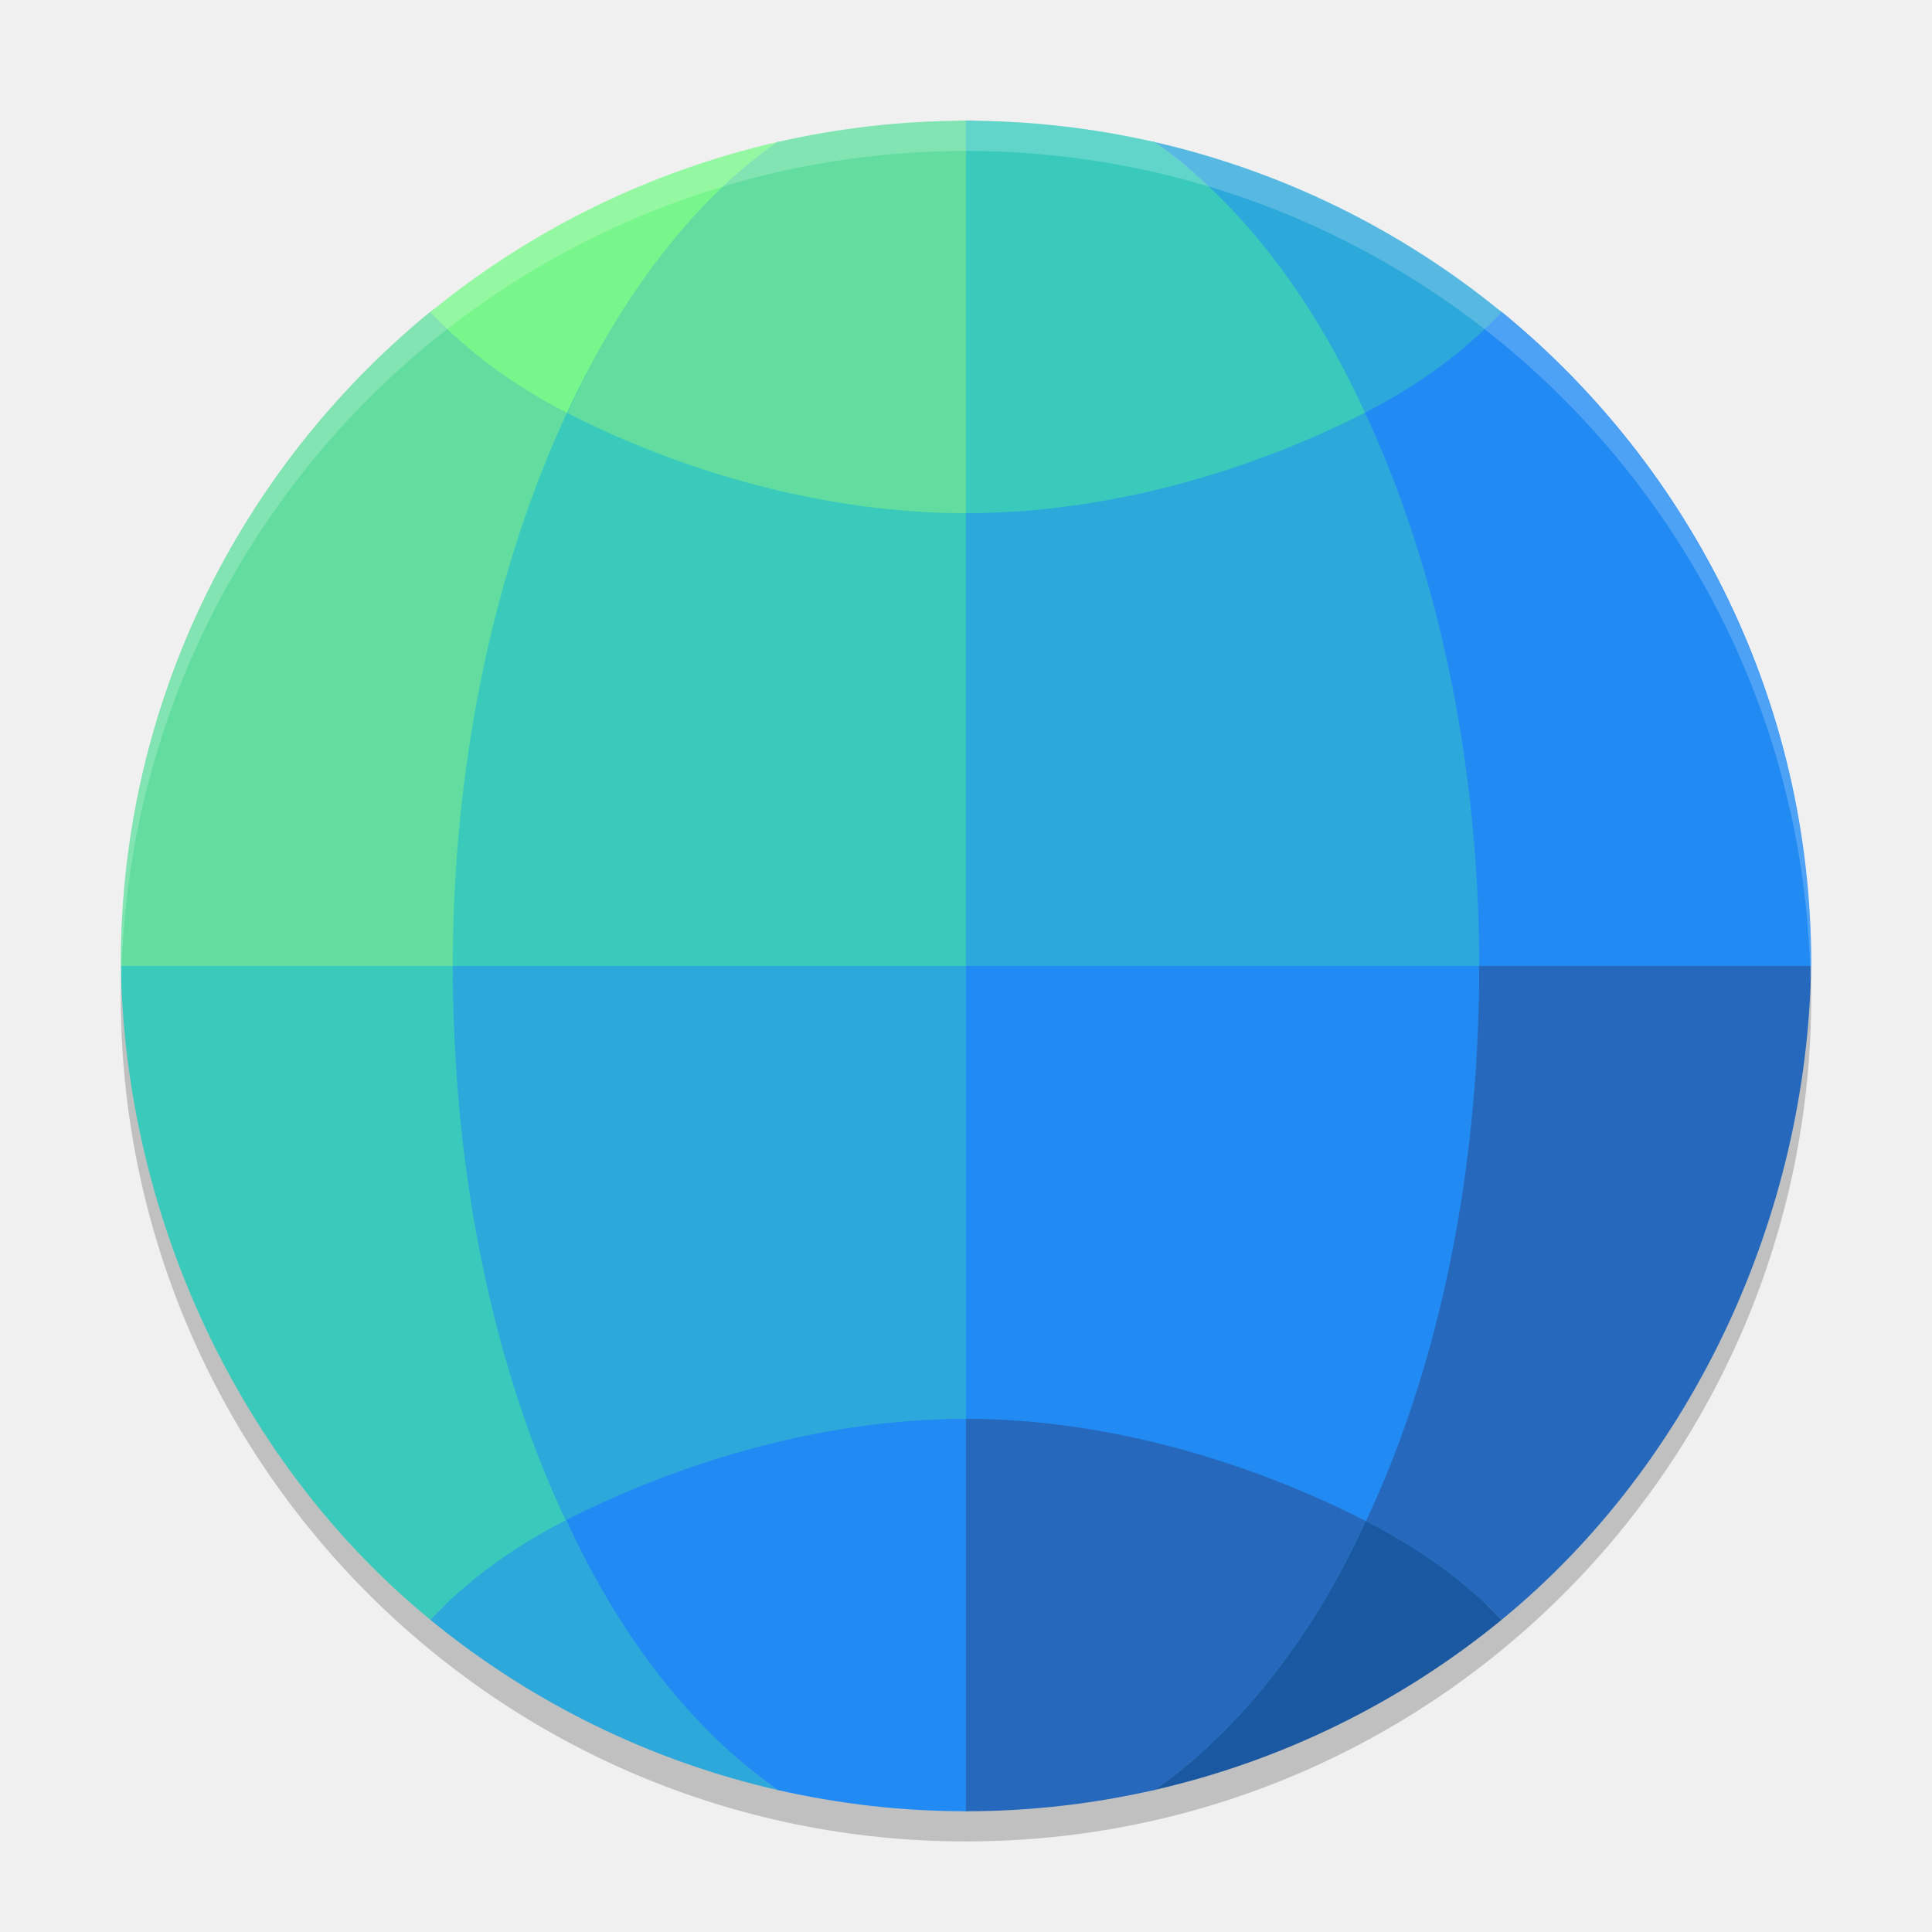
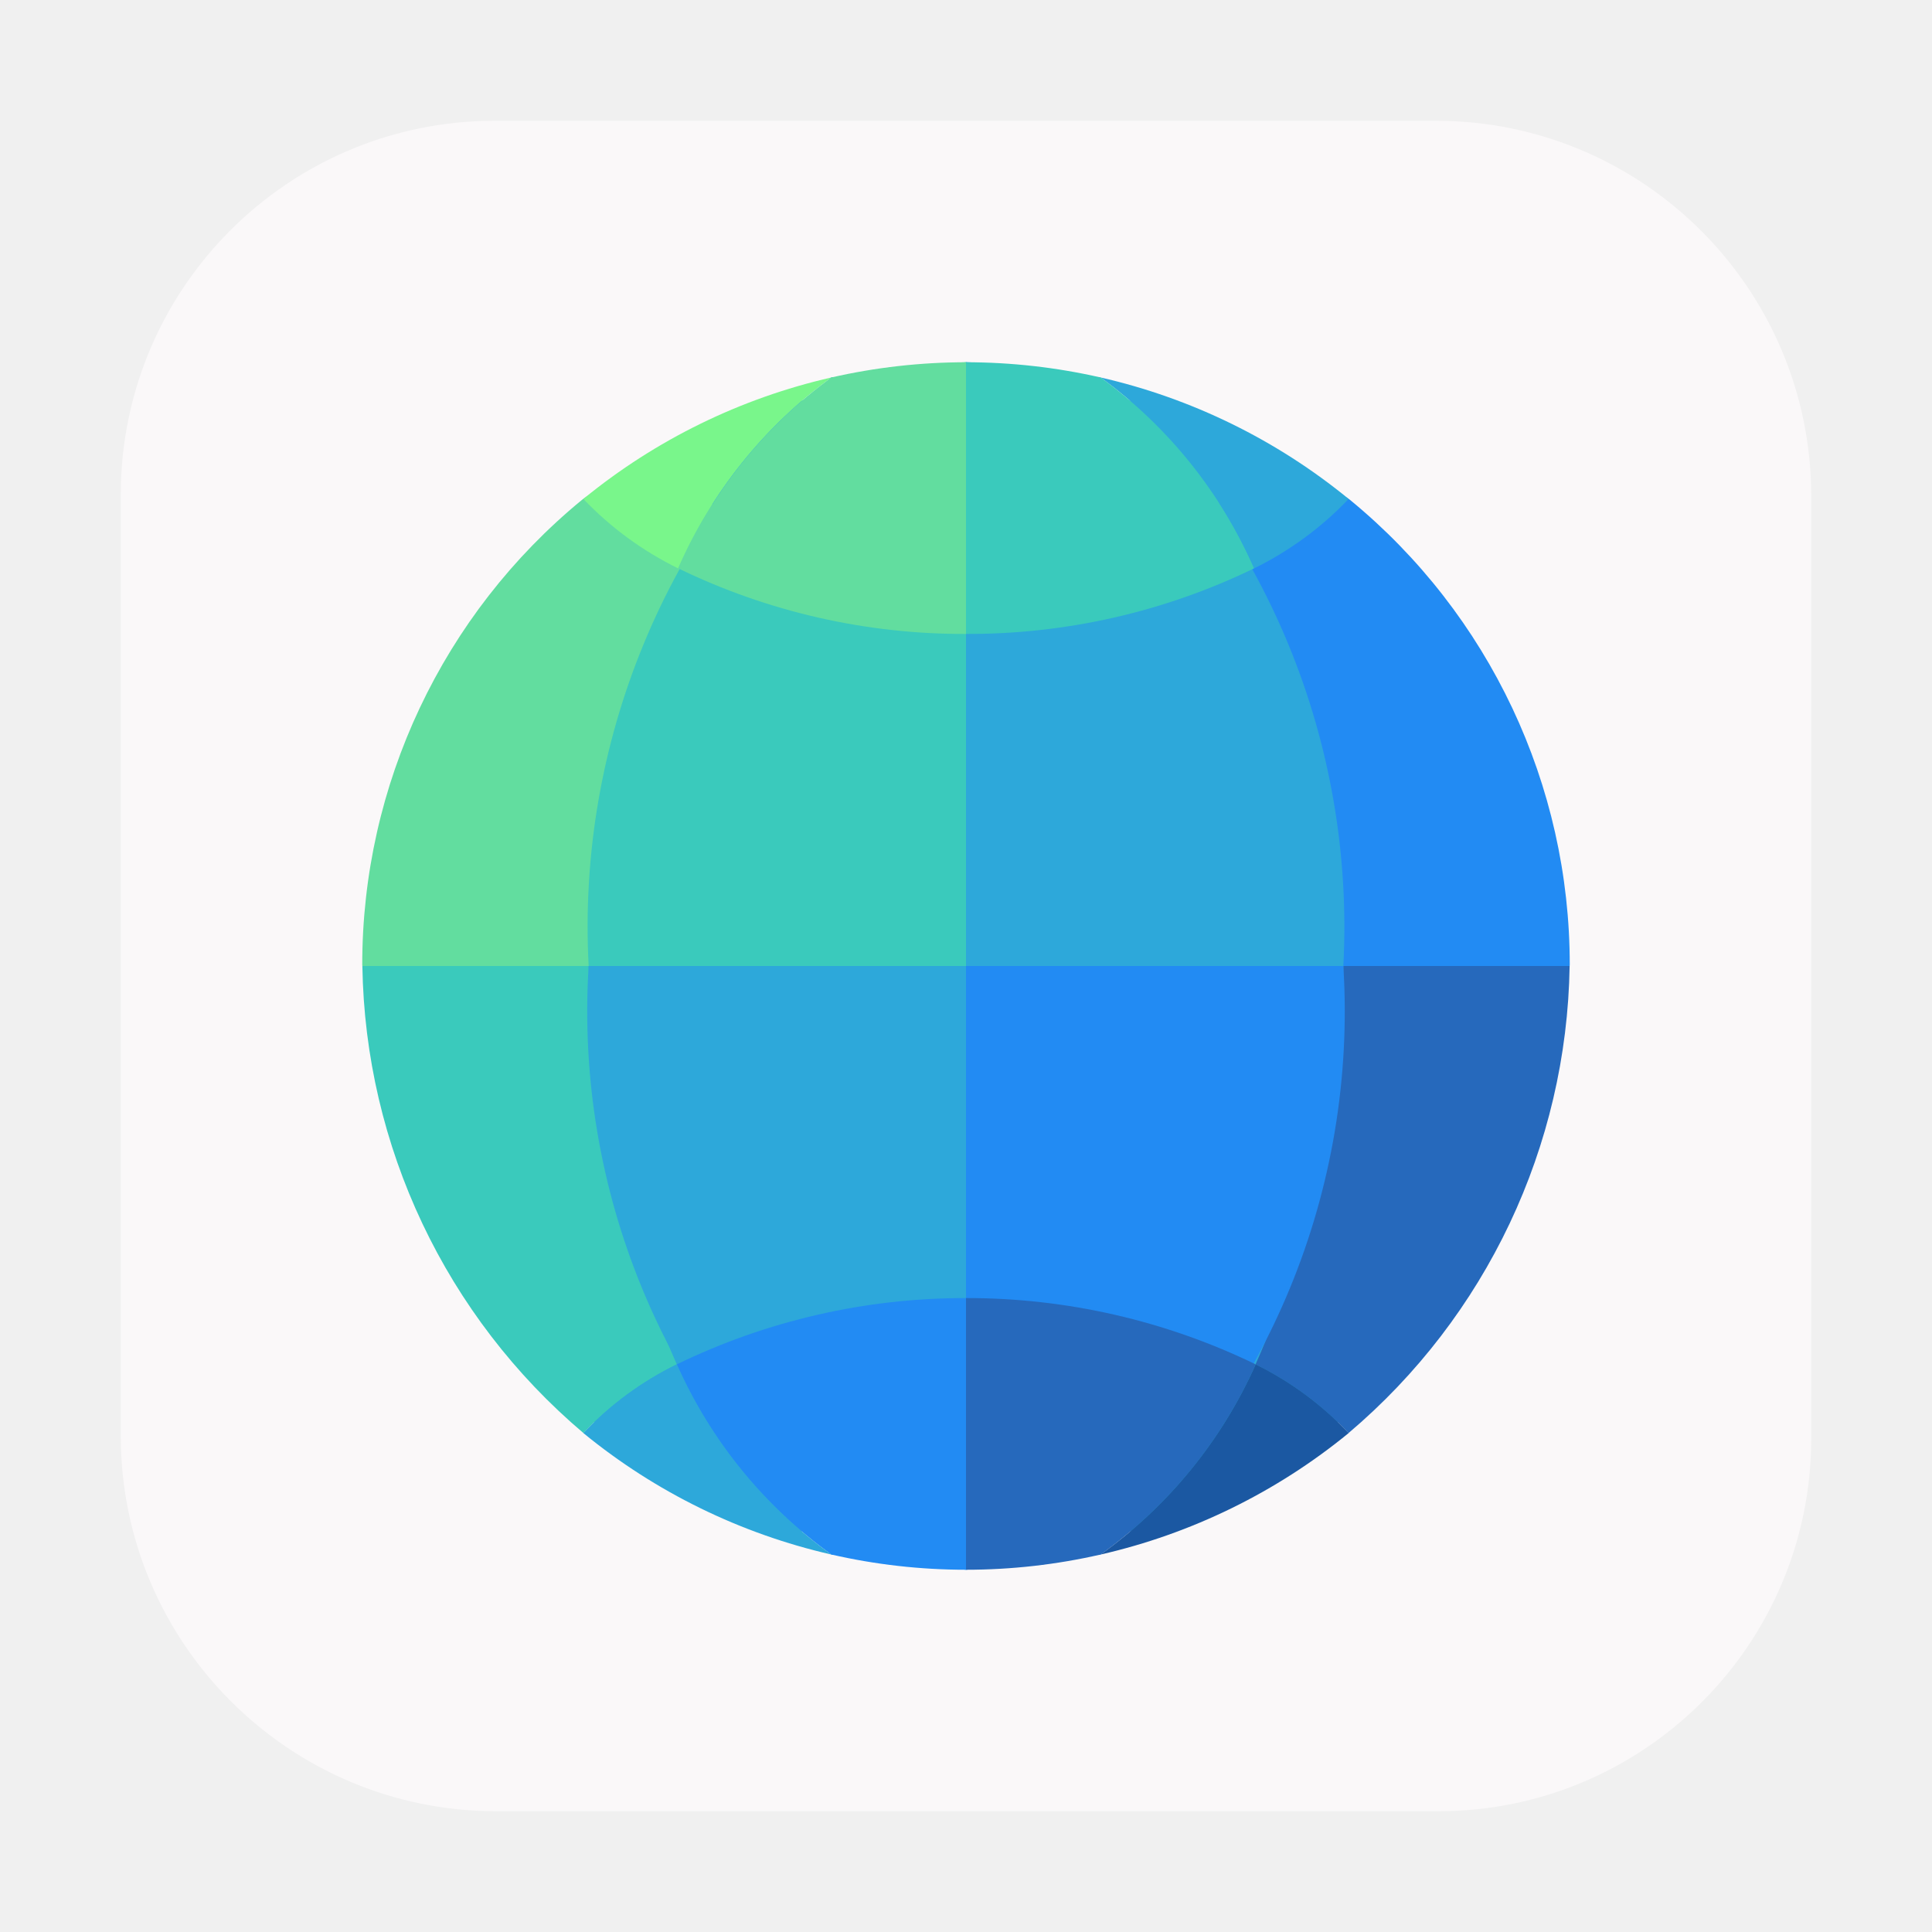
- <svg xmlns="http://www.w3.org/2000/svg" width="64" height="64" version="1.1">
-   <circle style="opacity:0.2" cx="32" cy="33" r="28" />
-   <circle style="fill:#2da8da" cx="32" cy="32" r="27.3" />
-   <path style="fill:#2669bc" d="M 48.999,32 C 48.941,38.493 47.554,45.305 45.24,50.384 47.082,51.325 48.538,52.389 49.742,53.658 56.108,48.445 59.858,40.227 59.996,32 Z" />
-   <path style="fill:#228bf3" d="M 32,32 V 60 C 32.988,60 34.062,55.993 35.043,55.888 36.148,55.771 37.157,59.543 38.242,59.295 44.529,54.892 49.001,44.6 48.999,32 Z" />
-   <path style="fill:#2669bc" d="M 32,47 V 60 C 34.1,60 36.195,59.763 38.242,59.295 40.949,57.401 43.427,54.372 45.24,50.384 41.553,48.499 36.802,47 32,47 Z" />
-   <path style="fill:#1b58a2" d="M 45.242,50.384 C 43.427,54.372 40.949,57.399 38.243,59.295 42.46,58.33 46.397,56.4 49.744,53.658 48.539,52.389 47.082,51.325 45.242,50.384 Z" />
-   <path style="fill:#228bf3" d="M 32,4 C 35.998,4 34.791,9.407 38.232,10.914 40.619,11.96 47.841,8.759 49.824,10.395 56.039,15.522 60,23.277 60,31.955 60,32.11 59.998,31.845 59.996,32 H 32 Z" />
-   <path style="fill:#2da8da" d="M 38.242,4.704 C 42.46,5.67 46.397,7.598 49.744,10.34 48.539,11.611 47.058,12.728 45.218,13.669 43.401,9.68 40.947,6.599 38.242,4.704 Z" />
-   <path style="fill:#2da8da" d="M 32,4 C 32.993,4 34.951,7.656 35.937,7.761 37.037,7.879 37.162,4.458 38.242,4.704 44.618,9.17 49.001,19.98 49.001,32 49.001,32.155 49.001,31.845 48.999,32 H 32 Z" />
-   <path style="fill:#3acabc" d="M 32,4 C 34.1,4 36.195,4.237 38.242,4.704 40.947,6.599 43.403,9.68 45.218,13.669 41.529,15.555 36.802,17 32,17 Z" />
-   <path style="fill:#3acabc" d="M 15.001,32 C 15.059,38.493 16.445,45.276 18.758,50.355 16.917,51.296 15.463,52.389 14.258,53.658 7.892,48.445 4.142,40.227 4.004,32 Z" />
-   <path style="fill:#2da8da" d="M 32,32 V 60 C 31.017,60 29.331,55.378 28.355,55.275 27.246,55.157 26.847,59.544 25.758,59.295 19.471,54.892 14.999,44.6 15.001,32 Z" />
-   <path style="fill:#228bf3" d="M 32,47 V 60 C 29.9,60 27.805,59.763 25.758,59.295 23.051,57.401 20.572,54.343 18.758,50.355 22.446,48.47 27.198,47 32,47 Z" />
-   <path style="fill:#2da8da" d="M 18.757,50.355 C 20.572,54.343 23.051,57.399 25.757,59.295 21.54,58.33 17.603,56.4 14.256,53.658 15.461,52.389 16.917,51.296 18.757,50.355 Z" />
-   <path style="fill:#62dd9f" d="M 32,4 C 28.523,4 27.654,9.73 24.582,10.887 21.676,11.981 16.539,8.447 14.186,10.387 7.965,15.514 4,23.273 4,31.955 4,32.11 4.002,31.845 4.004,32 H 32 Z" />
-   <path style="fill:#79f68b" d="M 25.758,4.704 C 21.54,5.67 17.603,7.598 14.256,10.34 15.461,11.611 16.956,12.741 18.795,13.682 20.72,9.711 23.053,6.599 25.758,4.704 Z" />
-   <path style="fill:#3acabc" d="M 32,4 C 31.03,4 29.534,10.818 28.57,10.918 27.448,11.035 26.86,4.453 25.758,4.704 19.382,9.17 14.999,19.98 14.999,32 14.999,32.155 14.999,31.845 15.001,32 H 32 Z" />
-   <path style="fill:#62dd9f" d="M 32,4 C 29.9,4 27.805,4.237 25.758,4.704 23.053,6.599 20.612,9.693 18.797,13.682 22.486,15.568 27.198,17 32,17 Z" />
-   <path style="opacity:0.2;fill:#ffffff" d="M 32 4 A 28 28 0 0 0 4 32 A 28 28 0 0 0 4.018 32.492 A 28 28 0 0 1 32 5 A 28 28 0 0 1 59.975 32.492 A 28 28 0 0 0 60 32 A 28 28 0 0 0 32 4 z" />
+ <svg xmlns="http://www.w3.org/2000/svg" height="16px" width="16px" id="svg6" viewBox="0 0 16 16">
+   <defs>
+     <style>.cls-1{fill:#faf8f9;}.cls-2{fill:#2da8da;}.cls-3{fill:#2669bc;}.cls-4{fill:#228bf3;}.cls-5{fill:#1b58a2;}.cls-6{fill:#3acabc;}.cls-7{fill:#62dd9f;}.cls-8{fill:#79f68b;}</style>
+   </defs>
+   <path id="rect51" class="cls-1" d="M4.09,1h7.806A3.112,3.112,0,0,1,15,4.103V11.91A3.09,3.09,0,0,1,11.91,15H4.103A3.112,3.112,0,0,1,1,11.897V4.09A3.099,3.099,0,0,1,4.09,1Z" />
+   <circle class="cls-2" cx="8" cy="8" r="4.875" />
+   <path class="cls-3" d="M11.125,8a8.569,8.569,0,0,1-.727,3.299,2.681,2.681,0,0,1,.77.569A5.172,5.172,0,0,0,12.999,8Z" />
+   <path class="cls-4" d="M8,8v5c.176,0,.368-.716.543-.734.197-.021.378.652.571.608A6.013,6.013,0,0,0,11.125,8Z" />
+   <path class="cls-3" d="M8,10.75V13a4.995,4.995,0,0,0,1.115-.126,3.874,3.874,0,0,0,1.284-1.575A5.48,5.48,0,0,0,8,10.75Z" />
+   <path class="cls-5" d="M10.399,11.299A3.881,3.881,0,0,1,9.115,12.874a5.001,5.001,0,0,0,2.054-1.006A2.685,2.685,0,0,0,10.399,11.299Z" />
+   <path class="cls-4" d="M8,3c.714,0,.498.966,1.113,1.235.426.187,1.716-.385,2.07-.093A4.979,4.979,0,0,1,13,7.992c0,.028,0-.02-.001.008H8Z" />
+   <path class="cls-2" d="M9.115,3.126a5.004,5.004,0,0,1,2.054,1.006,2.764,2.764,0,0,1-.783.575A3.883,3.883,0,0,0,9.115,3.126Z" />
+   <path class="cls-2" d="M8,3c.177,0,.527.653.703.672.196.021.219-.59.411-.546A6.136,6.136,0,0,1,11.125,8c0,.028,0-.028,0,0H8Z" />
+   <path class="cls-6" d="M8,3a5.013,5.013,0,0,1,1.115.126,3.881,3.881,0,0,1,1.271,1.581A5.419,5.419,0,0,1,8,5.25Z" />
+   <path class="cls-6" d="M4.875,8a8.57,8.57,0,0,0,.73,3.299,2.699,2.699,0,0,0-.773.569A5.172,5.172,0,0,1,3.001,8Z" />
+   <path class="cls-2" d="M8,8v5c-.176,0-.477-.825-.651-.844-.198-.021-.269.762-.464.718A6.013,6.013,0,0,1,4.875,8Z" />
+   <path class="cls-4" d="M8,10.75V13a4.995,4.995,0,0,1-1.115-.126,3.869,3.869,0,0,1-1.28-1.575A5.465,5.465,0,0,1,8,10.75Z" />
+   <path class="cls-2" d="M5.605,11.299a3.876,3.876,0,0,0,1.28,1.575,5.001,5.001,0,0,1-2.054-1.006A2.702,2.702,0,0,1,5.605,11.299Z" />
+   <path class="cls-7" d="M8,3c-.621,0-.776,1.023-1.325,1.23-.519.195-1.436-.436-1.857-.089A4.979,4.979,0,0,0,3,7.992c0,.028,0-.02.001.008H8Z" />
+   <path class="cls-8" d="M6.885,3.126a5.004,5.004,0,0,0-2.054,1.006,2.774,2.774,0,0,0,.785.575A3.879,3.879,0,0,1,6.885,3.126Z" />
+   <path class="cls-6" d="M8,3c-.173,0-.44,1.217-.613,1.235-.2.021-.305-1.155-.502-1.11A6.136,6.136,0,0,0,4.875,8c0,.028,0-.028,0,0H8Z" />
+   <path class="cls-7" d="M8,3a5.013,5.013,0,0,0-1.115.126A3.876,3.876,0,0,0,5.617,4.707,5.407,5.407,0,0,0,8,5.25Z" />
</svg>
